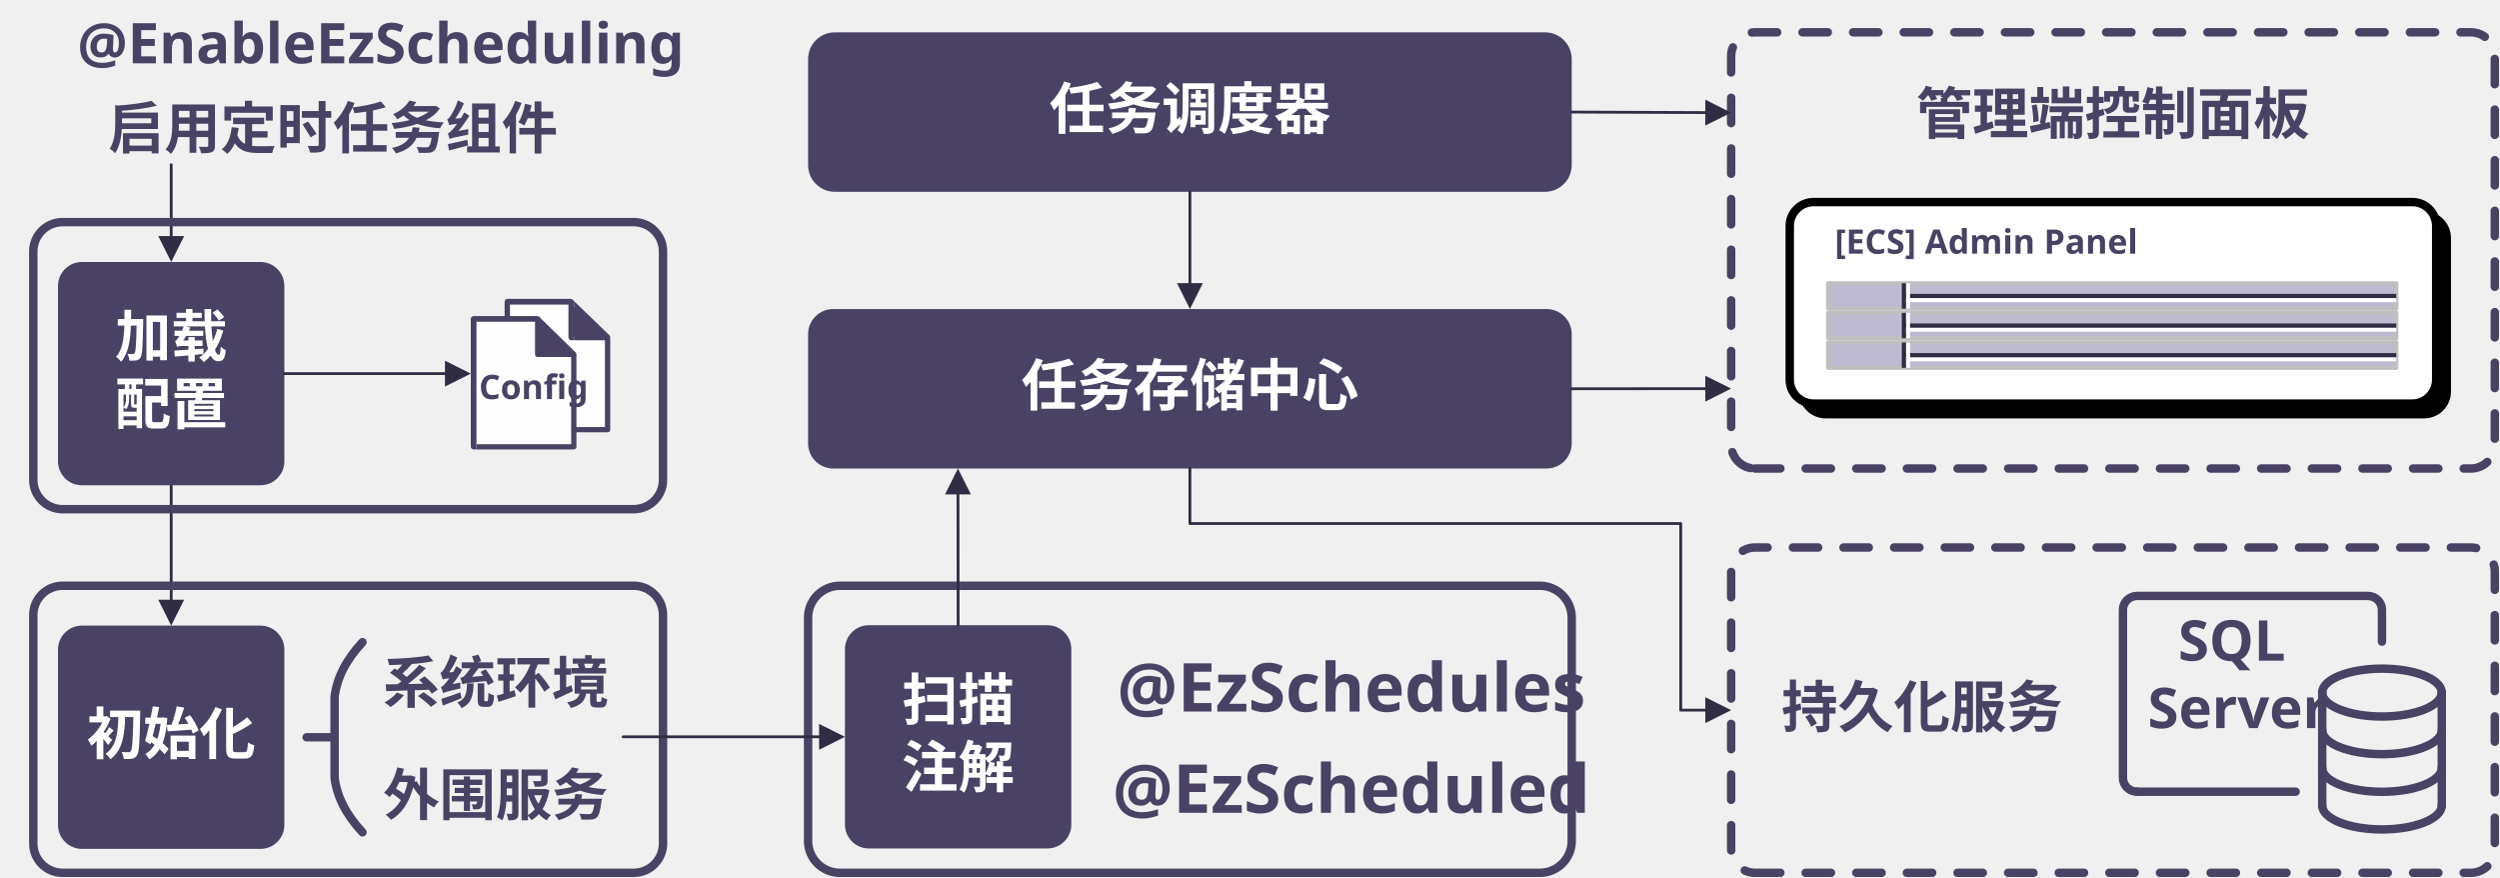
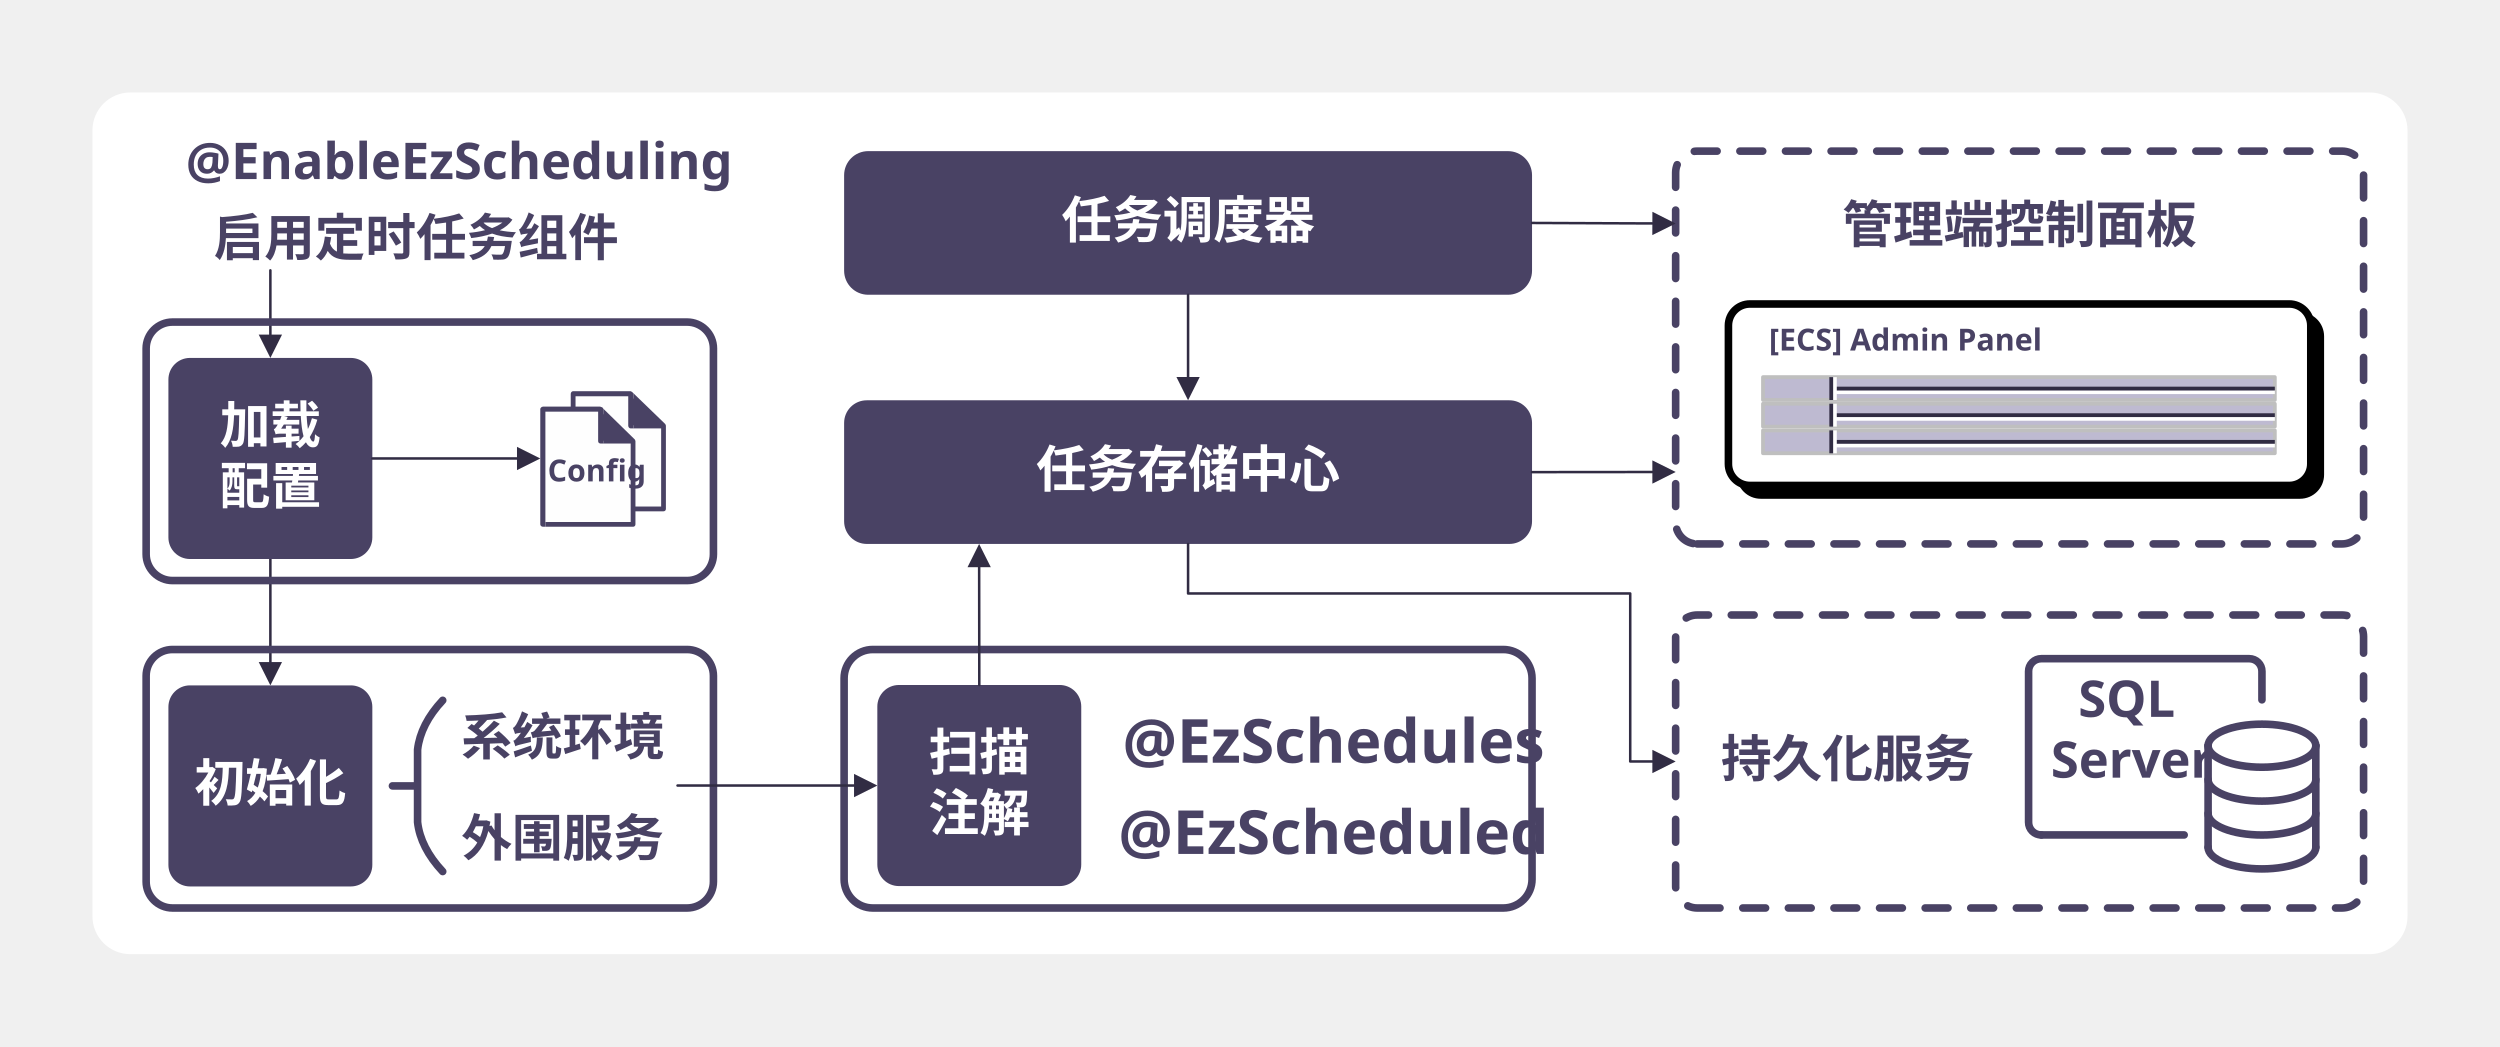
- <svg xmlns="http://www.w3.org/2000/svg" xmlns:xlink="http://www.w3.org/1999/xlink" width="6.171in" height="2.165in" viewBox="0 0 444.339 155.872" xml:space="preserve" color-interpolation-filters="sRGB" class="st27">
+ <svg xmlns="http://www.w3.org/2000/svg" xmlns:xlink="http://www.w3.org/1999/xlink" width="6.853in" height="2.869in" viewBox="0 0 493.445 206.579" xml:space="preserve" color-interpolation-filters="sRGB" class="st28">
  <style type="text/css">
	
- 		.st1 {fill:#494264;stroke:none;stroke-linecap:round;stroke-linejoin:round;stroke-width:0.5}
- 		.st2 {fill:#ffffff;font-family:微软雅黑;font-size:0.833em;font-weight:bold}
- 		.st3 {fill:none;stroke:none;stroke-linecap:round;stroke-linejoin:round;stroke-width:0.5}
- 		.st4 {fill:#494264;font-family:Calibri;font-size:0.833em;font-weight:bold}
- 		.st5 {font-family:微软雅黑;font-size:1em}
- 		.st6 {fill:none;stroke:#494264;stroke-dasharray:4.5,4.5;stroke-linecap:round;stroke-linejoin:round;stroke-width:1.5}
- 		.st7 {visibility:visible}
- 		.st8 {fill:#000000;stroke:#000000;stroke-linecap:round;stroke-linejoin:round}
- 		.st9 {fill:#ffffff;stroke:#000000;stroke-linecap:round;stroke-linejoin:round;stroke-width:1.5}
- 		.st10 {fill:none}
- 		.st11 {stroke:none;stroke-linecap:round;stroke-linejoin:round;stroke-width:1.5;visibility:hidden}
- 		.st12 {fill:#494264;font-family:Calibri;font-size:0.5em;font-weight:bold}
- 		.st13 {fill:#bebad1;stroke:#bfbfbf;stroke-linecap:round;stroke-linejoin:round;stroke-width:0.75}
- 		.st14 {stroke:#ffffff;stroke-linecap:butt;stroke-width:0.75}
- 		.st15 {stroke:#312c43;stroke-linecap:butt;stroke-width:0.75}
- 		.st16 {fill:none;stroke:none;stroke-linecap:round;stroke-linejoin:round;stroke-width:1.5}
- 		.st17 {fill:#494264;font-family:微软雅黑;font-size:0.833em;font-weight:bold}
- 		.st18 {stroke:#494264;stroke-linecap:round;stroke-linejoin:round;stroke-width:1.5}
- 		.st19 {font-size:1em}
- 		.st20 {marker-end:url(#mrkr4-116);stroke:#312c43;stroke-linecap:round;stroke-linejoin:round;stroke-width:0.5}
- 		.st21 {fill:#312c43;fill-opacity:1;stroke:#312c43;stroke-opacity:1;stroke-width:0.217}
- 		.st22 {fill:#494264;stroke:none;stroke-linecap:round;stroke-linejoin:round;stroke-width:1.5}
- 		.st23 {fill:none;stroke:#494264;stroke-linecap:round;stroke-linejoin:round;stroke-width:1.5}
- 		.st24 {fill:#fefefe;stroke:none;stroke-linecap:round;stroke-linejoin:round;stroke-width:0.75}
- 		.st25 {fill:#494264;stroke:none;stroke-linecap:round;stroke-linejoin:round;stroke-width:0.75}
- 		.st26 {fill:#494264;font-family:Calibri;font-size:1em;font-weight:bold}
- 		.st27 {fill:none;fill-rule:evenodd;font-size:12px;overflow:visible;stroke-linecap:square;stroke-miterlimit:3}
+ 		.st1 {fill:#ffffff;stroke:none;stroke-linecap:round;stroke-linejoin:round;stroke-width:0.5}
+ 		.st2 {fill:#494264;stroke:none;stroke-linecap:round;stroke-linejoin:round;stroke-width:0.5}
+ 		.st3 {fill:#ffffff;font-family:微软雅黑;font-size:0.833em;font-weight:bold}
+ 		.st4 {fill:none;stroke:none;stroke-linecap:round;stroke-linejoin:round;stroke-width:0.5}
+ 		.st5 {fill:#494264;font-family:Calibri;font-size:0.833em;font-weight:bold}
+ 		.st6 {font-family:微软雅黑;font-size:1em}
+ 		.st7 {fill:none;stroke:#494264;stroke-dasharray:4.5,4.5;stroke-linecap:round;stroke-linejoin:round;stroke-width:1.5}
+ 		.st8 {visibility:visible}
+ 		.st9 {fill:#000000;stroke:#000000;stroke-linecap:round;stroke-linejoin:round}
+ 		.st10 {fill:#ffffff;stroke:#000000;stroke-linecap:round;stroke-linejoin:round;stroke-width:1.5}
+ 		.st11 {fill:none}
+ 		.st12 {stroke:none;stroke-linecap:round;stroke-linejoin:round;stroke-width:1.5;visibility:hidden}
+ 		.st13 {fill:#494264;font-family:Calibri;font-size:0.5em;font-weight:bold}
+ 		.st14 {fill:#bebad1;stroke:#bfbfbf;stroke-linecap:round;stroke-linejoin:round;stroke-width:0.75}
+ 		.st15 {stroke:#ffffff;stroke-linecap:butt;stroke-width:0.75}
+ 		.st16 {stroke:#312c43;stroke-linecap:butt;stroke-width:0.75}
+ 		.st17 {fill:none;stroke:none;stroke-linecap:round;stroke-linejoin:round;stroke-width:1.5}
+ 		.st18 {fill:#494264;font-family:微软雅黑;font-size:0.833em;font-weight:bold}
+ 		.st19 {stroke:#494264;stroke-linecap:round;stroke-linejoin:round;stroke-width:1.5}
+ 		.st20 {font-size:1em}
+ 		.st21 {marker-end:url(#mrkr4-119);stroke:#312c43;stroke-linecap:round;stroke-linejoin:round;stroke-width:0.5}
+ 		.st22 {fill:#312c43;fill-opacity:1;stroke:#312c43;stroke-opacity:1;stroke-width:0.217}
+ 		.st23 {fill:#494264;stroke:none;stroke-linecap:round;stroke-linejoin:round;stroke-width:1.5}
+ 		.st24 {fill:none;stroke:#494264;stroke-linecap:round;stroke-linejoin:round;stroke-width:1.5}
+ 		.st25 {fill:#fefefe;stroke:none;stroke-linecap:round;stroke-linejoin:round;stroke-width:0.75}
+ 		.st26 {fill:#494264;stroke:none;stroke-linecap:round;stroke-linejoin:round;stroke-width:0.75}
+ 		.st27 {fill:#494264;font-family:Calibri;font-size:1em;font-weight:bold}
+ 		.st28 {fill:none;fill-rule:evenodd;font-size:12px;overflow:visible;stroke-linecap:square;stroke-miterlimit:3}
	
	</style>
  <defs id="Markers">
    <g id="lend4">
      <path d="M 2 1 L 0 0 L 2 -1 L 2 1 " style="stroke:none" />
    </g>
-     <marker id="mrkr4-116" class="st21" refX="-9.2" orient="auto" markerUnits="strokeWidth" overflow="visible">
+     <marker id="mrkr4-119" class="st22" refX="-9.2" orient="auto" markerUnits="strokeWidth" overflow="visible">
      <use xlink:href="#lend4" transform="scale(-4.6,-4.6) " />
    </marker>
  </defs>
  <g>
-     <g id="group316-1" transform="translate(0.25,-0.75)">
-       <g id="shape13-2" transform="translate(143.433,-71.8583)">
-         <path d="M4.46 155.87 L131.31 155.87 A4.464 4.464 -180 0 0 135.78 151.41 L135.78 131.99 A4.464 4.464 -180         0 0 131.31 127.53 L4.46 127.53 A4.464 4.464 -180 0 0 -0 131.99 L0 151.41 A4.464 4.464 -180 0         0 4.46 155.87 Z" class="st1" />
-         <text x="37.89" y="144.7" class="st2">任务存储中心</text>
+     <g id="group318-1" transform="translate(18.2499,-18.25)">
+       <g id="shape317-2">
+         <path d="M7.48 206.58 L449.47 206.58 A7.478 7.478 -180 0 0 456.94 199.1 L456.94 43.98 A7.478 7.478 -180 0         0 449.47 36.5 L7.48 36.5 A7.478 7.478 -180 0 0 -0 43.98 L0 199.1 A7.478 7.478 -180 0 0 7.48         206.58 Z" class="st1" />
      </g>
-       <g id="shape18-5" transform="translate(143.433,-121.039)">
-         <path d="M4.75 155.87 L131.03 155.87 A4.753 4.753 -180 0 0 135.78 151.12 L135.78 132.28 A4.753 4.753 -180         0 0 131.03 127.53 L4.75 127.53 A4.753 4.753 -180 0 0 -0 132.28 L0 151.12 A4.753 4.753 -180 0         0 4.75 155.87 Z" class="st1" />
-         <text x="42.89" y="144.7" class="st2">任务调度器</text>
-       </g>
-       <g id="shape87-8" transform="translate(-7.99361E-15,-125.858)">
-         <rect x="0" y="127.526" width="117.921" height="28.346" class="st3" />
-         <text x="13.49" y="137.86" class="st4">@EnableEzScheduling <tspan x="18.96" dy="1.514em" class="st5">启用定时任务组件</tspan>
-         </text>
-       </g>
-       <g id="group270-12" transform="translate(307.559,-71.8583)">
-         <g id="shape150-13">
-           <path d="M4.25 155.87 L131.53 155.87 A4.252 4.252 -180 0 0 135.78 151.62 L135.78 82.6 A4.252 4.252 -180 0          0 131.53 78.34 L4.25 78.34 A4.252 4.252 -180 0 0 0 82.6 L0 151.62 A4.252 4.252 -180 0 0 4.25          155.87 Z" class="st6" />
-         </g>
-         <g id="group264-15" transform="translate(10.4173,-11.5374)">
-           <g id="group231-16">
-             <g id="shape231-17">
-               <g id="shadow231-18" transform="matrix(1,0,0,1,2.12598,2.12598)" class="st7">
-                 <rect x="0" y="120.05" width="114.945" height="35.822" rx="4.252" ry="4.252" class="st8" />
-               </g>
-               <rect x="0" y="120.05" width="114.945" height="35.822" rx="4.252" ry="4.252" class="st9" />
-             </g>
-             <g id="shape232-21" transform="translate(0,-16.842)">
-               <rect x="0" y="132.669" width="114.945" height="23.203" rx="4.252" ry="4.252" class="st10" />
-               <rect x="0" y="132.669" width="114.945" height="23.203" rx="4.252" ry="4.252" class="st11" />
-               <text x="8" y="146.07" class="st12">[ECS] Admin Panel</text>
-             </g>
-           </g>
-           <g id="group263-25" transform="translate(6.82573,-6.36046)">
-             <g id="group254-26" transform="translate(0,-10.5173)">
-               <g id="shape247-27">
-                 <rect x="0" y="151.365" width="101.02" height="4.507" class="st13" />
-               </g>
-               <g id="shape248-29" transform="translate(101.02,309.491) rotate(180)">
-                 <g id="shadow248-30" transform="matrix(1,0,0,1,0,-0.72)" class="st7">
-                   <path d="M0 155.87 L87.55 155.87" class="st14" />
-                 </g>
-                 <path d="M0 155.87 L87.55 155.87" class="st15" />
-               </g>
-               <g id="shape250-35" transform="translate(169.342,151.365) rotate(90)">
-                 <g id="shadow250-36" transform="matrix(1,0,0,1,-7.10543E-14,-0.72)" class="st7">
-                   <path d="M0 155.87 L4.51 155.87" class="st14" />
-                 </g>
-                 <path d="M0 155.87 L4.51 155.87" class="st15" />
-               </g>
-             </g>
-             <g id="group255-41" transform="translate(0,-5.25866)">
-               <g id="shape256-42">
-                 <rect x="0" y="151.365" width="101.02" height="4.507" class="st13" />
-               </g>
-               <g id="shape257-44" transform="translate(101.02,309.491) rotate(180)">
-                 <g id="shadow257-45" transform="matrix(1,0,0,1,0,-0.72)" class="st7">
-                   <path d="M0 155.87 L87.55 155.87" class="st14" />
-                 </g>
-                 <path d="M0 155.87 L87.55 155.87" class="st15" />
-               </g>
-               <g id="shape258-50" transform="translate(169.342,151.365) rotate(90)">
-                 <g id="shadow258-51" transform="matrix(1,0,0,1,-7.10543E-14,-0.72)" class="st7">
-                   <path d="M0 155.87 L4.51 155.87" class="st14" />
-                 </g>
-                 <path d="M0 155.87 L4.51 155.87" class="st15" />
-               </g>
-             </g>
-             <g id="group259-56">
-               <g id="shape260-57">
-                 <rect x="0" y="151.365" width="101.02" height="4.507" class="st13" />
-               </g>
-               <g id="shape261-59" transform="translate(101.02,309.491) rotate(180)">
-                 <g id="shadow261-60" transform="matrix(1,0,0,1,0,-0.72)" class="st7">
-                   <path d="M0 155.87 L87.55 155.87" class="st14" />
-                 </g>
-                 <path d="M0 155.87 L87.55 155.87" class="st15" />
-               </g>
-               <g id="shape262-65" transform="translate(169.342,151.365) rotate(90)">
-                 <g id="shadow262-66" transform="matrix(1,0,0,1,-7.10543E-14,-0.72)" class="st7">
-                   <path d="M0 155.87 L4.51 155.87" class="st14" />
-                 </g>
-                 <path d="M0 155.87 L4.51 155.87" class="st15" />
-               </g>
-             </g>
-           </g>
-         </g>
-         <g id="shape265-71" transform="translate(1.83853E-13,-47.4781)">
-           <rect x="0" y="125.823" width="135.78" height="30.049" class="st16" />
-           <text x="32.89" y="143.88" class="st17">管理端控制面板</text>
-         </g>
-       </g>
-       <g id="group271-74" transform="translate(307.559,-2.84217E-14)">
-         <g id="shape17-75">
-           <path d="M4.25 155.87 L131.53 155.87 A4.252 4.252 -180 0 0 135.78 151.62 L135.78 102.3 A4.252 4.252 -180          0 0 131.53 98.05 L4.25 98.05 A4.252 4.252 -180 0 0 -0 102.3 L0 151.62 A4.252 4.252 -180 0 0          4.25 155.87 Z" class="st6" />
-         </g>
-         <g id="group84-77" transform="translate(69.6614,-8.62063)">
-           <g id="group59-78" transform="translate(35.433,0)">
-             <g id="shape26-79" transform="translate(155.872,132.458) rotate(90)">
-               <path d="M0 155.87 L20.07 155.87" class="st18" />
-             </g>
-             <g id="shape43-82" transform="translate(21.2598,295.02) rotate(180)">
-               <path d="M-0 155.87 A10.63 4.252 -180 0 1 21.26 155.87" class="st18" />
-             </g>
-             <g id="shape45-85" transform="translate(21.2598,301.71) rotate(180)">
-               <path d="M-0 155.87 A10.63 4.252 -180 0 1 21.26 155.87" class="st18" />
-             </g>
-             <g id="shape46-88" transform="translate(21.2598,308.4) rotate(180)">
-               <path d="M-0 155.87 A10.63 4.252 -180 0 1 21.26 155.87" class="st18" />
-             </g>
-             <g id="shape47-91" transform="translate(177.132,132.458) rotate(90)">
-               <path d="M0 155.87 L20.07 155.87" class="st18" />
-             </g>
-             <g id="shape57-94" transform="translate(21.2598,288.33) rotate(180)">
-               <path d="M-0 155.87 A10.63 4.252 -180 0 1 21.26 155.87" class="st18" />
-             </g>
-             <g id="shape58-97" transform="translate(21.2598,-23.4147) scale(-1,1)">
-               <path d="M-0 155.87 A10.63 4.252 -180 0 1 21.26 155.87" class="st18" />
-             </g>
-           </g>
-           <g id="shape61-100" transform="translate(5.59552E-14,-11.5959)">
-             <rect x="0" y="126.883" width="35.433" height="28.99" class="st16" />
-             <text x="9.81" y="138.38" class="st4">SQL <tspan x="4.4" dy="1.2em" class="st19">Server</tspan>
+       <g id="group316-4" transform="translate(4.92717,-9.1122)">
+         <g id="shape13-5" transform="translate(143.433,-71.8583)">
+           <path d="M4.46 206.58 L131.31 206.58 A4.464 4.464 -180 0 0 135.78 202.11 L135.78 182.7 A4.464 4.464 -180          0 0 131.31 178.23 L4.46 178.23 A4.464 4.464 -180 0 0 -0 182.7 L0 202.11 A4.464 4.464 -180          0 0 4.46 206.58 Z" class="st2" />
+           <text x="37.89" y="195.41" class="st3">任务存储中心</text>
+         </g>
+         <g id="shape18-8" transform="translate(143.433,-121.039)">
+           <path d="M4.75 206.58 L131.03 206.58 A4.753 4.753 -180 0 0 135.78 201.83 L135.78 182.99 A4.753 4.753          -180 0 0 131.03 178.23 L4.75 178.23 A4.753 4.753 -180 0 0 -0 182.99 L0 201.83 A4.753 4.753          -180 0 0 4.75 206.58 Z" class="st2" />
+           <text x="42.89" y="195.41" class="st3">任务调度器</text>
+         </g>
+         <g id="shape87-11" transform="translate(-7.99361E-15,-125.858)">
+           <rect x="0" y="178.232" width="117.921" height="28.346" class="st4" />
+           <text x="13.49" y="188.56" class="st5">@EnableEzScheduling <tspan x="18.96" dy="1.514em" class="st6">启用定时任务组件</tspan>
+           </text>
+         </g>
+         <g id="group270-15" transform="translate(307.559,-71.8583)">
+           <g id="shape150-16">
+             <path d="M4.25 206.58 L131.53 206.58 A4.252 4.252 -180 0 0 135.78 202.33 L135.78 133.3 A4.252 4.252 -180           0 0 131.53 129.05 L4.25 129.05 A4.252 4.252 -180 0 0 0 133.3 L0 202.33 A4.252 4.252 -180           0 0 4.25 206.58 Z" class="st7" />
+           </g>
+           <g id="group264-18" transform="translate(10.4173,-11.5374)">
+             <g id="group231-19">
+               <g id="shape231-20">
+                 <g id="shadow231-21" transform="matrix(1,0,0,1,2.12598,2.12598)" class="st8">
+                   <rect x="0" y="170.757" width="114.945" height="35.822" rx="4.252" ry="4.252" class="st9" />
+                 </g>
+                 <rect x="0" y="170.757" width="114.945" height="35.822" rx="4.252" ry="4.252" class="st10" />
+               </g>
+               <g id="shape232-24" transform="translate(0,-16.842)">
+                 <rect x="0" y="183.375" width="114.945" height="23.203" rx="4.252" ry="4.252" class="st11" />
+                 <rect x="0" y="183.375" width="114.945" height="23.203" rx="4.252" ry="4.252" class="st12" />
+                 <text x="8" y="196.78" class="st13">[ECS] Admin Panel</text>
+               </g>
+             </g>
+             <g id="group263-28" transform="translate(6.82573,-6.36046)">
+               <g id="group254-29" transform="translate(0,-10.5173)">
+                 <g id="shape247-30">
+                   <rect x="0" y="202.071" width="101.02" height="4.507" class="st14" />
+                 </g>
+                 <g id="shape248-32" transform="translate(101.02,410.904) rotate(180)">
+                   <g id="shadow248-33" transform="matrix(1,0,0,1,-5.68434E-14,-0.72)" class="st8">
+                     <path d="M0 206.58 L87.55 206.58" class="st15" />
+                   </g>
+                   <path d="M0 206.58 L87.55 206.58" class="st16" />
+                 </g>
+                 <g id="shape250-38" transform="translate(220.048,202.071) rotate(90)">
+                   <g id="shadow250-39" transform="matrix(1,0,0,1,-8.52651E-14,-0.72)" class="st8">
+                     <path d="M0 206.58 L4.51 206.58" class="st15" />
+                   </g>
+                   <path d="M0 206.58 L4.51 206.58" class="st16" />
+                 </g>
+               </g>
+               <g id="group255-44" transform="translate(0,-5.25866)">
+                 <g id="shape256-45">
+                   <rect x="0" y="202.071" width="101.02" height="4.507" class="st14" />
+                 </g>
+                 <g id="shape257-47" transform="translate(101.02,410.904) rotate(180)">
+                   <g id="shadow257-48" transform="matrix(1,0,0,1,-5.68434E-14,-0.72)" class="st8">
+                     <path d="M0 206.58 L87.55 206.58" class="st15" />
+                   </g>
+                   <path d="M0 206.58 L87.55 206.58" class="st16" />
+                 </g>
+                 <g id="shape258-53" transform="translate(220.048,202.071) rotate(90)">
+                   <g id="shadow258-54" transform="matrix(1,0,0,1,-5.68434E-14,-0.72)" class="st8">
+                     <path d="M0 206.58 L4.51 206.58" class="st15" />
+                   </g>
+                   <path d="M0 206.58 L4.51 206.58" class="st16" />
+                 </g>
+               </g>
+               <g id="group259-59">
+                 <g id="shape260-60">
+                   <rect x="0" y="202.071" width="101.02" height="4.507" class="st14" />
+                 </g>
+                 <g id="shape261-62" transform="translate(101.02,410.904) rotate(180)">
+                   <g id="shadow261-63" transform="matrix(1,0,0,1,-5.68434E-14,-0.72)" class="st8">
+                     <path d="M0 206.58 L87.55 206.58" class="st15" />
+                   </g>
+                   <path d="M0 206.58 L87.55 206.58" class="st16" />
+                 </g>
+                 <g id="shape262-68" transform="translate(220.048,202.071) rotate(90)">
+                   <g id="shadow262-69" transform="matrix(1,0,0,1,-7.10543E-14,-0.72)" class="st8">
+                     <path d="M0 206.58 L4.51 206.58" class="st15" />
+                   </g>
+                   <path d="M0 206.58 L4.51 206.58" class="st16" />
+                 </g>
+               </g>
+             </g>
+           </g>
+           <g id="shape265-74" transform="translate(1.83853E-13,-47.4781)">
+             <rect x="0" y="176.529" width="135.78" height="30.049" class="st17" />
+             <text x="32.89" y="194.59" class="st18">管理端控制面板</text>
+           </g>
+         </g>
+         <g id="group271-77" transform="translate(307.559,-2.84217E-14)">
+           <g id="shape17-78">
+             <path d="M4.25 206.58 L131.53 206.58 A4.252 4.252 -180 0 0 135.78 202.33 L135.78 153 A4.252 4.252 -180           0 0 131.53 148.75 L4.25 148.75 A4.252 4.252 -180 0 0 -0 153 L0 202.33 A4.252 4.252 -180           0 0 4.25 206.58 Z" class="st7" />
+           </g>
+           <g id="group84-80" transform="translate(69.6614,-8.62063)">
+             <g id="group59-81" transform="translate(35.433,0)">
+               <g id="shape26-82" transform="translate(206.579,183.164) rotate(90)">
+                 <path d="M0 206.58 L20.07 206.58" class="st19" />
+               </g>
+               <g id="shape43-85" transform="translate(21.2598,396.433) rotate(180)">
+                 <path d="M-0 206.58 A10.63 4.252 -180 0 1 21.26 206.58" class="st19" />
+               </g>
+               <g id="shape45-88" transform="translate(21.2598,403.123) rotate(180)">
+                 <path d="M-0 206.58 A10.63 4.252 -180 0 1 21.26 206.58" class="st19" />
+               </g>
+               <g id="shape46-91" transform="translate(21.2598,409.813) rotate(180)">
+                 <path d="M-0 206.58 A10.63 4.252 -180 0 1 21.26 206.58" class="st19" />
+               </g>
+               <g id="shape47-94" transform="translate(227.839,183.164) rotate(90)">
+                 <path d="M0 206.58 L20.07 206.58" class="st19" />
+               </g>
+               <g id="shape57-97" transform="translate(21.2598,389.743) rotate(180)">
+                 <path d="M-0 206.58 A10.63 4.252 -180 0 1 21.26 206.58" class="st19" />
+               </g>
+               <g id="shape58-100" transform="translate(21.2598,-23.4147) scale(-1,1)">
+                 <path d="M-0 206.58 A10.63 4.252 -180 0 1 21.26 206.58" class="st19" />
+               </g>
+             </g>
+             <g id="shape61-103" transform="translate(5.59552E-14,-11.5959)">
+               <rect x="0" y="177.589" width="35.433" height="28.99" class="st17" />
+               <text x="9.81" y="189.08" class="st5">SQL <tspan x="4.4" dy="1.2em" class="st20">Server</tspan>
+               </text>
+             </g>
+             <g id="shape82-107" transform="translate(9.19265E-14,-5.79793)">
+               <path d="M2.51 206.58 L30.71 206.58" class="st19" />
+               <path d="M46.06 179.91 L46.06 174.28 A2.507 2.485 -180 0 0 43.56 171.79 L2.51 171.79 A2.507 2.485            -180 0 0 0 174.28 L0 204.09 A2.507 2.485 -180 0 0 2.51 206.58" class="st19" />
+             </g>
+           </g>
+           <g id="shape156-111" transform="translate(2.79776E-14,-1.44949)">
+             <rect x="0" y="151.651" width="67.89" height="54.928" class="st17" />
+             <text x="8.94" y="182.15" class="st18">持久化服务</text>
+           </g>
+         </g>
+         <g id="shape282-114" transform="translate(236.768,80.7205) rotate(90)">
+           <path d="M0 206.58 L12.69 206.58" class="st21" />
+         </g>
+         <g id="shape289-120" transform="translate(236.768,137.697) rotate(90)">
+           <path d="M0 206.58 L20.34 206.58" class="st21" />
+         </g>
+         <g id="shape290-125" transform="translate(417.902,85.5394) rotate(90)">
+           <path d="M0 206.58 L16.23 206.58" class="st21" />
+         </g>
+         <g id="shape292-130" transform="translate(279.013,-86.0314) rotate(-0.0554098)">
+           <path d="M0 206.58 L23.75 206.58" class="st21" />
+         </g>
+         <g id="shape293-135" transform="translate(280.039,-135.211) rotate(0.229169)">
+           <path d="M0 206.58 L23.75 206.58" class="st21" />
+         </g>
+         <g id="shape155-140" transform="translate(63.4961,-5.38583)">
+           <rect x="0" y="166.894" width="48.756" height="39.685" class="st17" />
+           <text x="4.38" y="181.74" class="st18">系统环境 <tspan x="4.38" dy="2em" class="st20">外围服务</tspan>
+           </text>
+         </g>
+         <g id="shape160-144" transform="translate(54.2834,-7.1985)">
+           <path d="M9.92 206.58 A71.037 30.244 0 0 1 4.96 196.84 L4.96 189.68 L0 189.68 L4.96 189.68 L4.96 182.52 A71.037          30.244 0 0 1 9.92 172.79" class="st19" />
+         </g>
+         <g id="shape267-147" transform="translate(10.063,-4.25197)">
+           <path d="M4.25 206.58 L36 206.58 A4.252 4.252 -180 0 0 40.25 202.33 L40.25 171.15 A4.252 4.252 -180 0 0 36          166.89 L4.25 166.89 A4.252 4.252 -180 0 0 -0 171.15 L0 202.33 A4.252 4.252 -180 0 0 4.25 206.58          Z" class="st23" />
+           <text x="5.13" y="189.74" class="st3">初始化</text>
+         </g>
+         <g id="shape276-150" transform="translate(5.66938,-1.13687E-12)">
+           <path d="M5.21 206.58 L106.76 206.58 A5.208 5.208 -180 0 0 111.97 201.37 L111.97 160.76 A5.208 5.208          -180 0 0 106.76 155.56 L5.21 155.56 A5.208 5.208 -180 0 0 0 160.76 L0 201.37 A5.208 5.208          -180 0 0 5.21 206.58 Z" class="st24" />
+         </g>
+         <g id="group299-152" transform="translate(5.66929,-64.6299)">
+           <g id="shape15-153" transform="translate(4.39368,-4.25201)">
+             <path d="M4.25 206.58 L36 206.58 A4.252 4.252 -180 0 0 40.25 202.33 L40.25 171.15 A4.252 4.252 -180 0           0 36 166.89 L4.25 166.89 A4.252 4.252 -180 0 0 -0 171.15 L0 202.33 A4.252 4.252 -180 0 0           4.25 206.58 Z" class="st2" />
+             <text x="10.13" y="183.74" class="st3">加载 <tspan x="10.13" dy="1.2em" class="st20">配置</tspan>
            </text>
          </g>
-           <g id="shape82-104" transform="translate(9.19265E-14,-5.79793)">
-             <path d="M2.51 155.87 L30.71 155.87" class="st18" />
-             <path d="M46.06 129.2 L46.06 123.57 A2.507 2.485 -180 0 0 43.56 121.08 L2.51 121.08 A2.507 2.485           -180 0 0 0 123.57 L0 153.39 A2.507 2.485 -180 0 0 2.51 155.87" class="st18" />
-           </g>
-         </g>
-         <g id="shape156-108" transform="translate(2.79776E-14,-1.44949)">
-           <rect x="0" y="100.945" width="67.89" height="54.928" class="st16" />
-           <text x="8.94" y="131.45" class="st17">持久化服务</text>
-         </g>
-       </g>
-       <g id="shape282-111" transform="translate(186.061,30.0141) rotate(90)">
-         <path d="M0 155.87 L12.69 155.87" class="st20" />
-       </g>
-       <g id="shape289-117" transform="translate(186.061,86.9904) rotate(90)">
-         <path d="M0 155.87 L20.34 155.87" class="st20" />
-       </g>
-       <g id="shape290-122" transform="translate(367.195,34.833) rotate(90)">
-         <path d="M0 155.87 L16.23 155.87" class="st20" />
-       </g>
-       <g id="shape292-127" transform="translate(279.062,-86.0314) rotate(-0.0554098)">
-         <path d="M0 155.87 L23.75 155.87" class="st20" />
-       </g>
-       <g id="shape293-132" transform="translate(279.836,-135.211) rotate(0.229169)">
-         <path d="M0 155.87 L23.75 155.87" class="st20" />
-       </g>
-       <g id="shape155-137" transform="translate(63.4961,-5.38583)">
-         <rect x="0" y="116.187" width="48.756" height="39.685" class="st16" />
-         <text x="4.38" y="131.03" class="st17">系统环境 <tspan x="4.38" dy="2em" class="st19">外围服务</tspan>
-         </text>
-       </g>
-       <g id="shape160-141" transform="translate(54.2834,-7.1985)">
-         <path d="M9.92 155.87 A71.037 30.244 0 0 1 4.96 146.14 L4.96 138.98 L0 138.98 L4.96 138.98 L4.96 131.82 A71.037         30.244 0 0 1 9.92 122.08" class="st18" />
-       </g>
-       <g id="shape267-144" transform="translate(10.063,-4.25197)">
-         <path d="M4.25 155.87 L36 155.87 A4.252 4.252 -180 0 0 40.25 151.62 L40.25 120.44 A4.252 4.252 -180 0 0 36 116.19         L4.25 116.19 A4.252 4.252 -180 0 0 -0 120.44 L0 151.62 A4.252 4.252 -180 0 0 4.25 155.87 Z" class="st22" />
-         <text x="5.13" y="139.03" class="st2">初始化</text>
-       </g>
-       <g id="shape276-147" transform="translate(5.66938,-1.13687E-12)">
-         <path d="M5.21 155.87 L106.76 155.87 A5.208 5.208 -180 0 0 111.97 150.66 L111.97 110.06 A5.208 5.208 -180         0 0 106.76 104.85 L5.21 104.85 A5.208 5.208 -180 0 0 0 110.06 L0 150.66 A5.208 5.208 -180 0         0 5.21 155.87 Z" class="st23" />
-       </g>
-       <g id="group299-149" transform="translate(5.66929,-64.6299)">
-         <g id="shape15-150" transform="translate(4.39368,-4.25201)">
-           <path d="M4.25 155.87 L36 155.87 A4.252 4.252 -180 0 0 40.25 151.62 L40.25 120.44 A4.252 4.252 -180 0 0 36          116.19 L4.25 116.19 A4.252 4.252 -180 0 0 -0 120.44 L0 151.62 A4.252 4.252 -180 0 0 4.25 155.87          Z" class="st1" />
-           <text x="10.13" y="133.03" class="st2">加载 <tspan x="10.13" dy="1.2em" class="st19">配置</tspan>
-           </text>
-         </g>
-         <g id="group153-154" transform="translate(74.4095,-9.21263)">
-           <g id="group152-155">
-             <g id="shape92-156">
-               <rect x="0" y="126.109" width="29.764" height="29.764" class="st3" />
-             </g>
-             <g id="shape93-158" transform="translate(9.86696,-4.92062)">
-               <path d="M17.84 139.44 L17.84 155.87 L0 155.87 L0 133.17 L11.35 133.17 L17.84 139.44 L17.84 139.44 Z" class="st24" />
-             </g>
-             <g id="shape94-160" transform="translate(21.2883,-21.416)">
-               <path d="M0.14 150.26 L5.88 155.67 L0 155.87 L0.14 150.26 L0.14 150.26 Z" class="st25" />
-             </g>
-             <g id="shape95-162" transform="translate(10.4076,-4.45314)">
-               <path d="M17.64 138.64 L11.35 132.57 L11.35 133.9 C12.5 134.97 15.07 137.51 16.08 138.51 L11.35 138.51            L11.35 139.51 L16.83 139.51 L16.83 154.94 L0 154.94 L0 155.87 L17.3 155.87 C17.57 155.87            17.77 155.67 17.77 155.4 L17.77 138.98 C17.77 138.91 17.71 138.78 17.64 138.64 Z" class="st25" />
-             </g>
-             <g id="shape96-164" transform="translate(9.39389,-4.45314)">
-               <path d="M12.16 132.36 C12.1 132.3 12.03 132.23 11.96 132.23 C11.96 132.23 11.89 132.23 11.89 132.23            C11.89 132.23 11.89 132.16 11.83 132.16 L0.47 132.16 C0.2 132.16 0 132.43 0 132.7 L0 155.4            C0 155.67 0.2 155.87 0.47 155.87 L1.01 155.87 L1.01 154.94 L0.95 154.94 L0.95 133.17 L11.35            133.17 L11.35 138.98 C11.35 139.24 11.56 139.51 11.83 139.51 L12.37 139.51 L12.37 132.57            L12.16 132.36 Z" class="st25" />
-             </g>
-             <g id="shape123-166" transform="translate(3.92291,-1.8732)">
-               <path d="M17.77 139.44 L17.77 155.87 L0 155.87 L0 133.1 L11.35 133.1 L17.77 139.44 L17.77 139.44 Z" class="st24" />
-             </g>
-             <g id="shape124-168" transform="translate(15.3443,-18.3685)">
-               <path d="M0.14 150.26 L5.88 155.67 L0 155.87 L0.14 150.26 L0.14 150.26 Z" class="st25" />
-             </g>
-             <g id="shape125-170" transform="translate(4.39599,-1.40572)">
-               <path d="M17.64 138.64 L11.42 132.57 L11.42 133.9 C12.5 134.97 15.07 137.51 16.15 138.51 L11.42 138.51            L11.42 139.44 L16.83 139.44 L16.83 154.94 L0 154.94 L0 155.87 L17.3 155.87 C17.57 155.87            17.77 155.67 17.77 155.4 L17.77 138.98 C17.77 138.91 17.71 138.78 17.64 138.64 Z" class="st25" />
-             </g>
-             <g id="shape126-172" transform="translate(3.38226,-1.40572)">
-               <path d="M12.23 132.3 C12.16 132.3 12.1 132.23 11.96 132.23 C11.96 132.23 11.96 132.23 11.96 132.23 C11.89            132.23 11.89 132.16 11.89 132.16 L0.54 132.16 C0.27 132.16 0 132.43 0 132.63 L0 155.4 C0            155.67 0.27 155.87 0.54 155.87 L1.01 155.87 L1.01 154.94 L1.01 154.94 L1.01 133.17 L11.42            133.17 L11.42 138.98 C11.42 139.24 11.62 139.44 11.89 139.44 L12.44 139.44 L12.44 132.57            L12.23 132.3 Z" class="st25" />
-             </g>
-           </g>
-           <g id="shape151-174" transform="translate(0.749325,-6.18111)">
-             <rect x="0" y="143.908" width="24.013" height="11.964" class="st3" />
-             <text x="4.09" y="151.69" class="st12">Config</text>
-           </g>
-         </g>
-         <g id="shape278-177">
-           <path d="M5.21 155.87 L106.76 155.87 A5.208 5.208 -180 0 0 111.97 150.66 L111.97 110.06 A5.208 5.208          -180 0 0 106.76 104.85 L5.21 104.85 A5.208 5.208 -180 0 0 0 110.06 L0 150.66 A5.208 5.208          -180 0 0 5.21 155.87 Z" class="st23" />
-         </g>
-         <g id="shape285-179" transform="translate(44.6457,-24.0945)">
-           <path d="M0 155.87 L28.55 155.87" class="st20" />
-         </g>
-       </g>
-       <g id="group300-184" transform="translate(143.433,-1.27898E-12)">
-         <g id="shape14-185" transform="translate(6.55512,-4.32657)">
-           <path d="M4.25 155.87 L36 155.87 A4.252 4.252 -180 0 0 40.25 151.62 L40.25 120.44 A4.252 4.252 -180 0          0 36 116.19 L4.25 116.19 A4.252 4.252 -180 0 0 0 120.44 L0 151.62 A4.252 4.252 -180 0 0          4.25 155.87 Z" class="st22" />
-           <text x="10.13" y="133.03" class="st2">扫描 <tspan x="10.13" dy="1.2em" class="st19">注解</tspan>
-           </text>
-         </g>
-         <g id="shape86-189" transform="translate(49.3583,-4.36386)">
-           <rect x="0" y="116.262" width="82.417" height="39.61" class="st16" />
-           <text x="5.59" y="131.57" class="st26">@EzSchedules <tspan x="4.77" dy="1.5em" class="st19">@EzScheduled</tspan>
-           </text>
-         </g>
-         <g id="shape154-193">
-           <path d="M5.67 155.87 L130.11 155.87 A5.667 5.667 -180 0 0 135.78 150.21 L135.78 110.52 A5.667 5.667          -180 0 0 130.11 104.85 L5.67 104.85 A5.667 5.667 -180 0 0 0 110.52 L0 150.21 A5.667 5.667          -180 0 0 5.67 155.87 Z" class="st23" />
-         </g>
-       </g>
-       <g id="shape304-195" transform="translate(14.242,112.059) rotate(-90.0729)">
-         <path d="M0 155.87 L23.25 155.87" class="st20" />
-       </g>
-       <g id="shape306-200" transform="translate(110.551,-24.1691)">
-         <path d="M0 155.87 L34.84 155.87" class="st20" />
-       </g>
-       <g id="shape311-205" transform="translate(211.323,-71.8583)">
-         <path d="M0 155.87 L0 165.65 L87.27 165.65 L87.27 198.82 L91.64 198.82" class="st20" />
+           <g id="group153-157" transform="translate(74.4095,-9.21263)">
+             <g id="group152-158">
+               <g id="shape92-159">
+                 <rect x="0" y="176.815" width="29.764" height="29.764" class="st4" />
+               </g>
+               <g id="shape93-161" transform="translate(9.86696,-4.92062)">
+                 <path d="M17.84 190.15 L17.84 206.58 L0 206.58 L0 183.87 L11.35 183.87 L17.84 190.15 L17.84 190.15             Z" class="st25" />
+               </g>
+               <g id="shape94-163" transform="translate(21.2883,-21.416)">
+                 <path d="M0.14 200.97 L5.88 206.38 L0 206.58 L0.14 200.97 L0.14 200.97 Z" class="st26" />
+               </g>
+               <g id="shape95-165" transform="translate(10.4076,-4.45314)">
+                 <path d="M17.64 189.35 L11.35 183.27 L11.35 184.61 C12.5 185.68 15.07 188.21 16.08 189.22 L11.35             189.22 L11.35 190.22 L16.83 190.22 L16.83 205.64 L0 205.64 L0 206.58 L17.3 206.58 C17.57             206.58 17.77 206.38 17.77 206.11 L17.77 189.68 C17.77 189.62 17.71 189.48 17.64 189.35             Z" class="st26" />
+               </g>
+               <g id="shape96-167" transform="translate(9.39389,-4.45314)">
+                 <path d="M12.16 183.07 C12.1 183 12.03 182.94 11.96 182.94 C11.96 182.94 11.89 182.94 11.89 182.94             C11.89 182.94 11.89 182.87 11.83 182.87 L0.47 182.87 C0.2 182.87 0 183.14 0 183.41 L0             206.11 C0 206.38 0.2 206.58 0.47 206.58 L1.01 206.58 L1.01 205.64 L0.95 205.64 L0.95             183.87 L11.35 183.87 L11.35 189.68 C11.35 189.95 11.56 190.22 11.83 190.22 L12.37 190.22             L12.37 183.27 L12.16 183.07 Z" class="st26" />
+               </g>
+               <g id="shape123-169" transform="translate(3.92291,-1.8732)">
+                 <path d="M17.77 190.15 L17.77 206.58 L0 206.58 L0 183.81 L11.35 183.81 L17.77 190.15 L17.77 190.15             Z" class="st25" />
+               </g>
+               <g id="shape124-171" transform="translate(15.3443,-18.3685)">
+                 <path d="M0.14 200.97 L5.88 206.38 L0 206.58 L0.14 200.97 L0.14 200.97 Z" class="st26" />
+               </g>
+               <g id="shape125-173" transform="translate(4.39599,-1.40572)">
+                 <path d="M17.64 189.35 L11.42 183.27 L11.42 184.61 C12.5 185.68 15.07 188.21 16.15 189.22 L11.42             189.22 L11.42 190.15 L16.83 190.15 L16.83 205.64 L0 205.64 L0 206.58 L17.3 206.58 C17.57             206.58 17.77 206.38 17.77 206.11 L17.77 189.68 C17.77 189.62 17.71 189.48 17.64 189.35             Z" class="st26" />
+               </g>
+               <g id="shape126-175" transform="translate(3.38226,-1.40572)">
+                 <path d="M12.23 183 C12.16 183 12.1 182.94 11.96 182.94 C11.96 182.94 11.96 182.94 11.96 182.94 C11.89             182.94 11.89 182.87 11.89 182.87 L0.54 182.87 C0.27 182.87 0 183.14 0 183.34 L0 206.11             C0 206.38 0.27 206.58 0.54 206.58 L1.01 206.58 L1.01 205.64 L1.01 205.64 L1.01 183.87             L11.42 183.87 L11.42 189.68 C11.42 189.95 11.62 190.15 11.89 190.15 L12.44 190.15 L12.44             183.27 L12.23 183 Z" class="st26" />
+               </g>
+             </g>
+             <g id="shape151-177" transform="translate(0.749325,-6.18111)">
+               <rect x="0" y="194.615" width="24.013" height="11.964" class="st4" />
+               <text x="4.09" y="202.4" class="st13">Config</text>
+             </g>
+           </g>
+           <g id="shape278-180">
+             <path d="M5.21 206.58 L106.76 206.58 A5.208 5.208 -180 0 0 111.97 201.37 L111.97 160.76 A5.208 5.208           -180 0 0 106.76 155.56 L5.21 155.56 A5.208 5.208 -180 0 0 0 160.76 L0 201.37 A5.208 5.208           -180 0 0 5.21 206.58 Z" class="st24" />
+           </g>
+           <g id="shape285-182" transform="translate(44.6457,-24.0945)">
+             <path d="M0 206.58 L28.55 206.58" class="st21" />
+           </g>
+         </g>
+         <g id="group300-187" transform="translate(143.433,-1.27898E-12)">
+           <g id="shape14-188" transform="translate(6.55512,-4.32657)">
+             <path d="M4.25 206.58 L36 206.58 A4.252 4.252 -180 0 0 40.25 202.33 L40.25 171.15 A4.252 4.252 -180           0 0 36 166.89 L4.25 166.89 A4.252 4.252 -180 0 0 0 171.15 L0 202.33 A4.252 4.252 -180           0 0 4.25 206.58 Z" class="st23" />
+             <text x="10.13" y="183.74" class="st3">扫描 <tspan x="10.13" dy="1.2em" class="st20">注解</tspan>
+             </text>
+           </g>
+           <g id="shape86-192" transform="translate(49.3583,-4.36386)">
+             <rect x="0" y="166.968" width="82.417" height="39.61" class="st17" />
+             <text x="5.59" y="182.27" class="st27">@EzSchedules <tspan x="4.77" dy="1.5em" class="st20">@EzScheduled</tspan>
+             </text>
+           </g>
+           <g id="shape154-196">
+             <path d="M5.67 206.58 L130.11 206.58 A5.667 5.667 -180 0 0 135.78 200.91 L135.78 161.22 A5.667 5.667           -180 0 0 130.11 155.56 L5.67 155.56 A5.667 5.667 -180 0 0 0 161.22 L0 200.91 A5.667 5.667           -180 0 0 5.67 206.58 Z" class="st24" />
+           </g>
+         </g>
+         <g id="shape304-198" transform="translate(-36.4644,162.83) rotate(-90.0729)">
+           <path d="M0 206.58 L23.25 206.58" class="st21" />
+         </g>
+         <g id="shape306-203" transform="translate(110.551,-24.1691)">
+           <path d="M0 206.58 L34.84 206.58" class="st21" />
+         </g>
+         <g id="shape311-208" transform="translate(211.323,-71.8583)">
+           <path d="M0 206.58 L0 216.36 L87.27 216.36 L87.27 249.52 L91.64 249.52" class="st21" />
+         </g>
      </g>
    </g>
  </g>
</svg>
